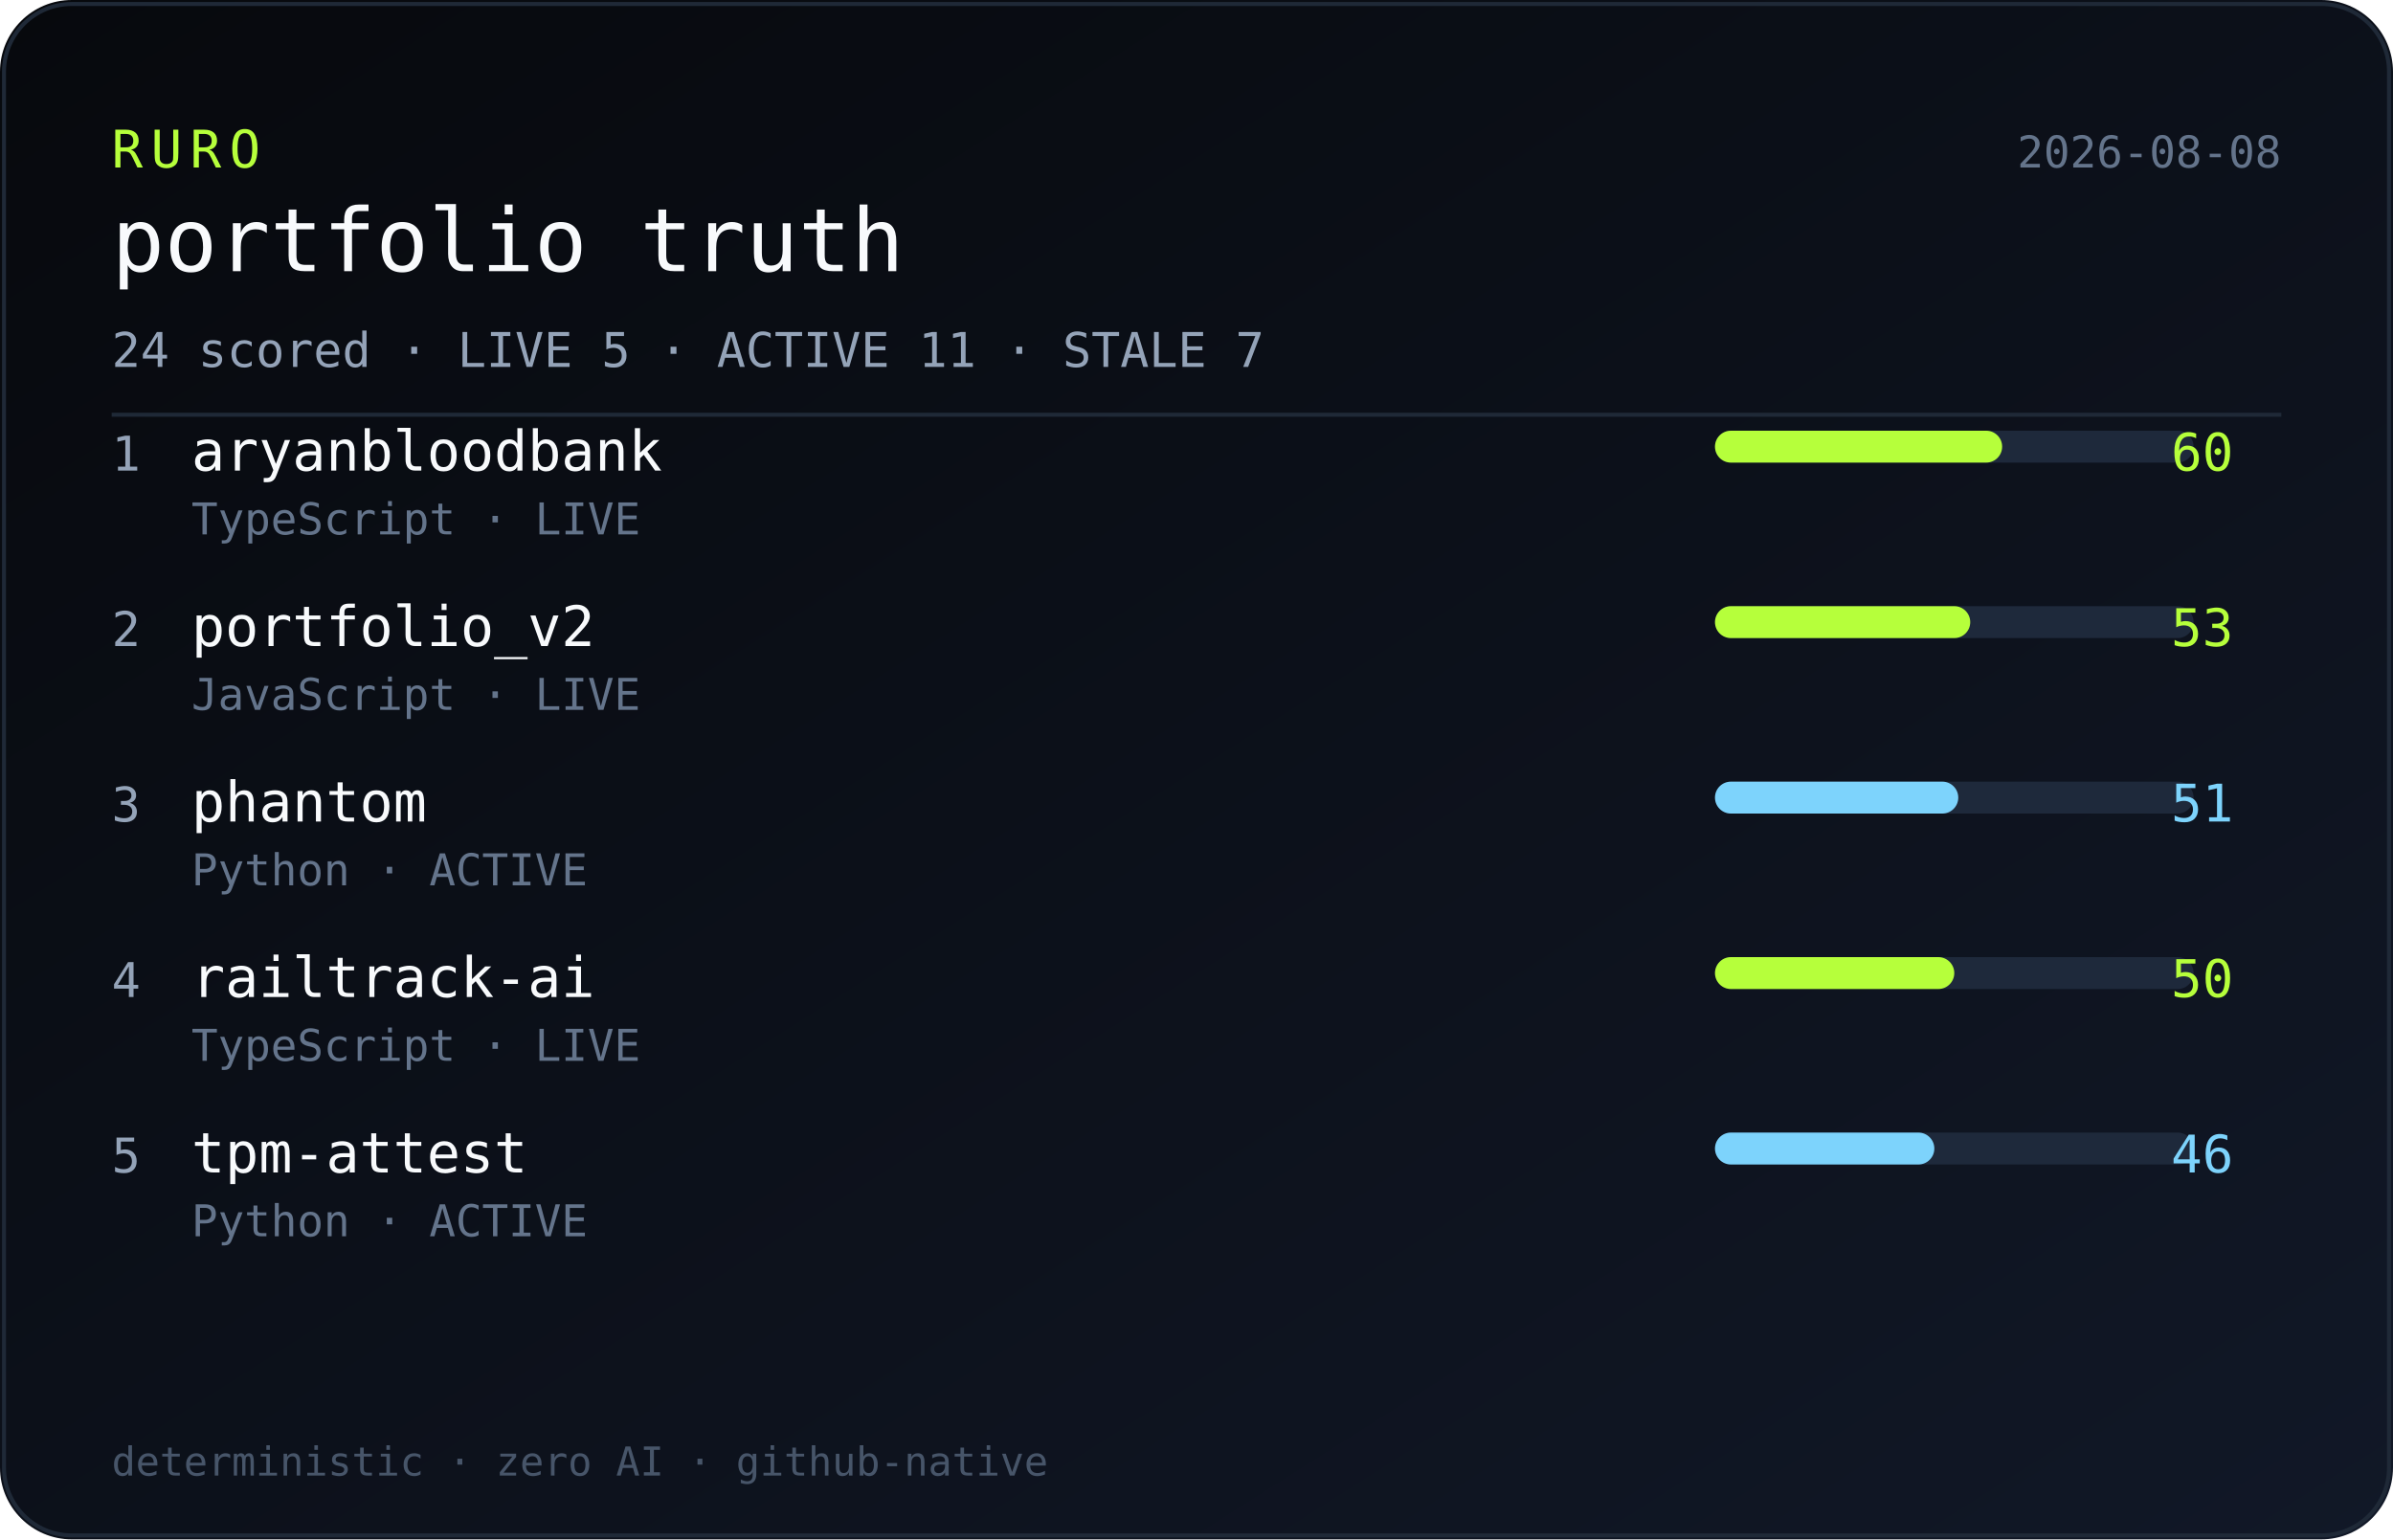
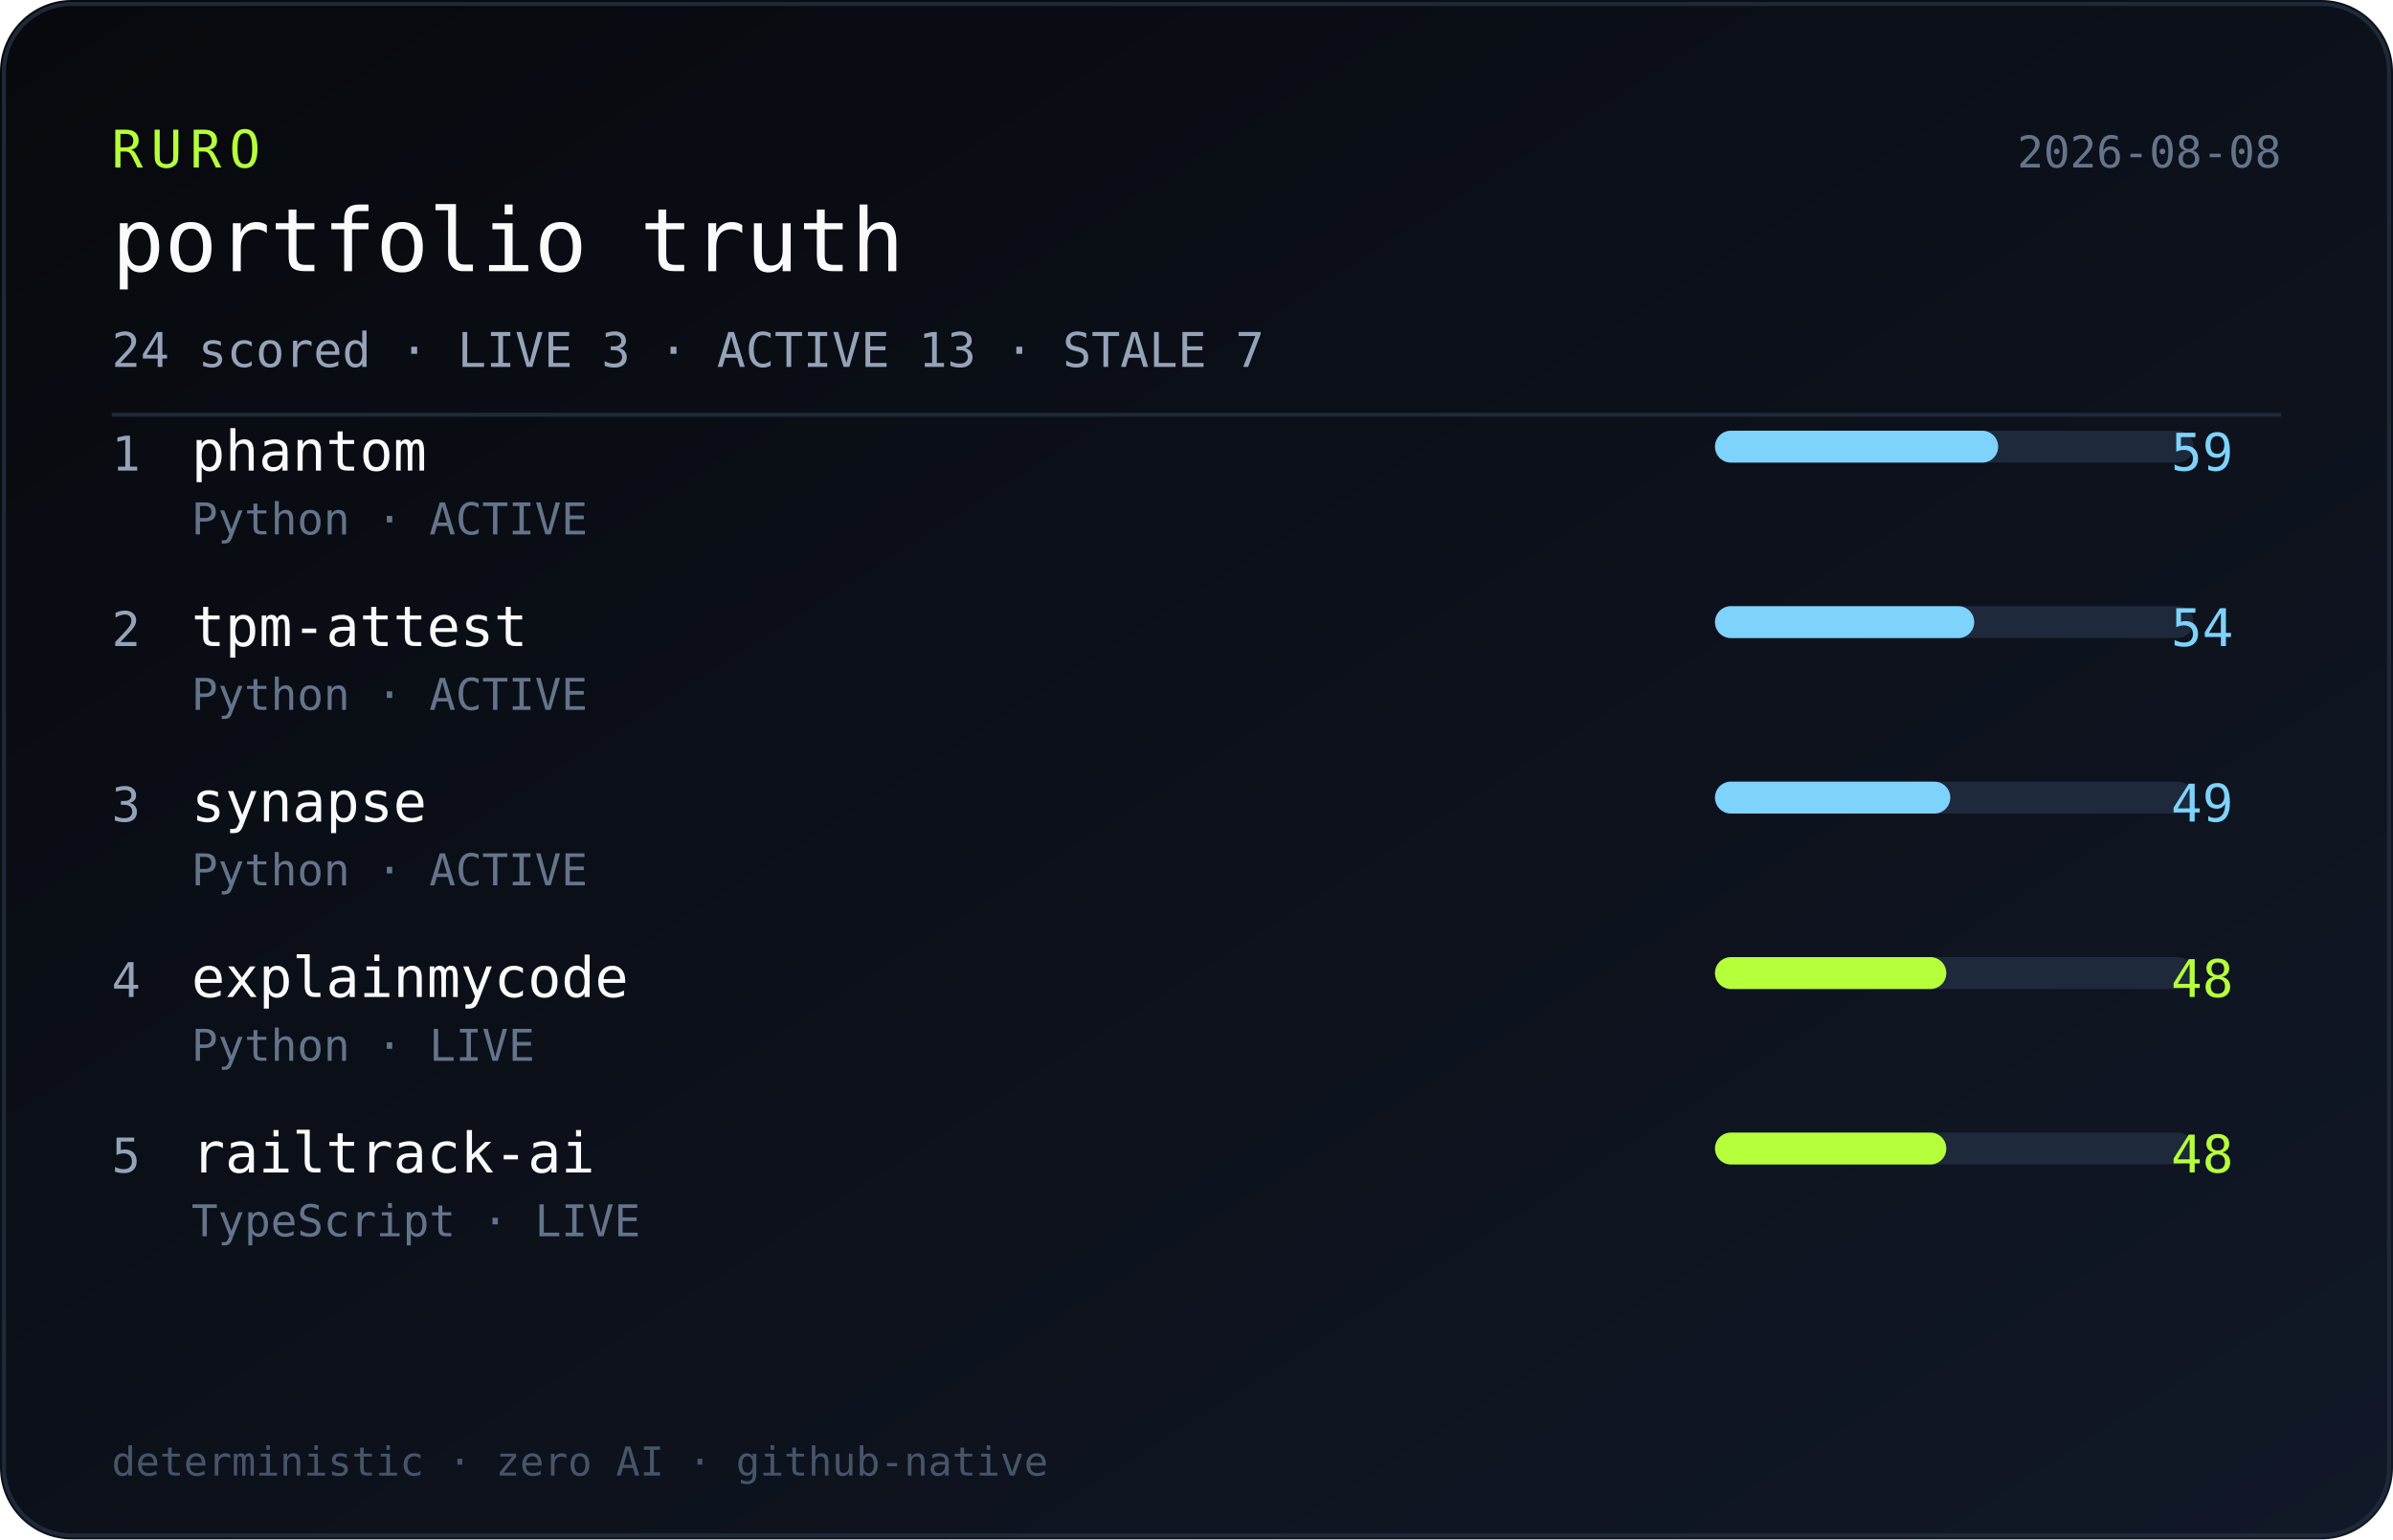
<svg xmlns="http://www.w3.org/2000/svg" width="600" height="386" viewBox="0 0 600 386" role="img" aria-label="Ruro portfolio scorecard">
  <defs>
    <linearGradient id="bg" x1="0" y1="0" x2="1" y2="1">
      <stop offset="0%" stop-color="#07090d" />
      <stop offset="100%" stop-color="#111827" />
    </linearGradient>
  </defs>
  <rect width="600" height="386" rx="18" fill="url(#bg)" />
  <rect x="1" y="1" width="598" height="384" rx="17" fill="none" stroke="#1f2937" />
  <text x="28" y="42" fill="#b6ff3b" font-size="13" font-family="ui-monospace, SFMono-Regular, Menlo, monospace" letter-spacing="2">RURO</text>
  <text x="28" y="68" fill="#f8fafc" font-size="22" font-family="ui-monospace, SFMono-Regular, Menlo, monospace">portfolio truth</text>
  <text x="572" y="42" fill="#64748b" font-size="11" font-family="ui-monospace, SFMono-Regular, Menlo, monospace" text-anchor="end">2026-08-08</text>
-   <text x="28" y="92" fill="#94a3b8" font-size="12" font-family="ui-monospace, SFMono-Regular, Menlo, monospace">24 scored · LIVE 5 · ACTIVE 11 · STALE 7</text>
+   <text x="28" y="92" fill="#94a3b8" font-size="12" font-family="ui-monospace, SFMono-Regular, Menlo, monospace">24 scored · LIVE 3 · ACTIVE 13 · STALE 7</text>
  <line x1="28" y1="104" x2="572" y2="104" stroke="#1f2937" />
  <text x="28" y="118" fill="#94a3b8" font-size="12" font-family="ui-monospace, SFMono-Regular, Menlo, monospace">1</text>
-   <text x="48" y="118" fill="#f8fafc" font-size="14" font-family="ui-monospace, SFMono-Regular, Menlo, monospace">aryanbloodbank</text>
-   <text x="48" y="134" fill="#64748b" font-size="11" font-family="ui-monospace, SFMono-Regular, Menlo, monospace">TypeScript · LIVE</text>
+   <text x="48" y="118" fill="#f8fafc" font-size="14" font-family="ui-monospace, SFMono-Regular, Menlo, monospace">phantom</text>
+   <text x="48" y="134" fill="#64748b" font-size="11" font-family="ui-monospace, SFMono-Regular, Menlo, monospace">Python · ACTIVE</text>
  <rect x="430" y="108" width="120" height="8" rx="4" fill="#1e293b" />
-   <rect x="430" y="108" width="72" height="8" rx="4" fill="#b6ff3b" />
-   <text x="560" y="118" fill="#b6ff3b" font-size="13" font-family="ui-monospace, SFMono-Regular, Menlo, monospace" text-anchor="end">60</text>
+   <rect x="430" y="108" width="71" height="8" rx="4" fill="#7dd3fc" />
+   <text x="560" y="118" fill="#7dd3fc" font-size="13" font-family="ui-monospace, SFMono-Regular, Menlo, monospace" text-anchor="end">59</text>
  <text x="28" y="162" fill="#94a3b8" font-size="12" font-family="ui-monospace, SFMono-Regular, Menlo, monospace">2</text>
-   <text x="48" y="162" fill="#f8fafc" font-size="14" font-family="ui-monospace, SFMono-Regular, Menlo, monospace">portfolio_v2</text>
-   <text x="48" y="178" fill="#64748b" font-size="11" font-family="ui-monospace, SFMono-Regular, Menlo, monospace">JavaScript · LIVE</text>
+   <text x="48" y="162" fill="#f8fafc" font-size="14" font-family="ui-monospace, SFMono-Regular, Menlo, monospace">tpm-attest</text>
+   <text x="48" y="178" fill="#64748b" font-size="11" font-family="ui-monospace, SFMono-Regular, Menlo, monospace">Python · ACTIVE</text>
  <rect x="430" y="152" width="120" height="8" rx="4" fill="#1e293b" />
-   <rect x="430" y="152" width="64" height="8" rx="4" fill="#b6ff3b" />
-   <text x="560" y="162" fill="#b6ff3b" font-size="13" font-family="ui-monospace, SFMono-Regular, Menlo, monospace" text-anchor="end">53</text>
+   <rect x="430" y="152" width="65" height="8" rx="4" fill="#7dd3fc" />
+   <text x="560" y="162" fill="#7dd3fc" font-size="13" font-family="ui-monospace, SFMono-Regular, Menlo, monospace" text-anchor="end">54</text>
  <text x="28" y="206" fill="#94a3b8" font-size="12" font-family="ui-monospace, SFMono-Regular, Menlo, monospace">3</text>
-   <text x="48" y="206" fill="#f8fafc" font-size="14" font-family="ui-monospace, SFMono-Regular, Menlo, monospace">phantom</text>
+   <text x="48" y="206" fill="#f8fafc" font-size="14" font-family="ui-monospace, SFMono-Regular, Menlo, monospace">synapse</text>
  <text x="48" y="222" fill="#64748b" font-size="11" font-family="ui-monospace, SFMono-Regular, Menlo, monospace">Python · ACTIVE</text>
  <rect x="430" y="196" width="120" height="8" rx="4" fill="#1e293b" />
-   <rect x="430" y="196" width="61" height="8" rx="4" fill="#7dd3fc" />
-   <text x="560" y="206" fill="#7dd3fc" font-size="13" font-family="ui-monospace, SFMono-Regular, Menlo, monospace" text-anchor="end">51</text>
+   <rect x="430" y="196" width="59" height="8" rx="4" fill="#7dd3fc" />
+   <text x="560" y="206" fill="#7dd3fc" font-size="13" font-family="ui-monospace, SFMono-Regular, Menlo, monospace" text-anchor="end">49</text>
  <text x="28" y="250" fill="#94a3b8" font-size="12" font-family="ui-monospace, SFMono-Regular, Menlo, monospace">4</text>
-   <text x="48" y="250" fill="#f8fafc" font-size="14" font-family="ui-monospace, SFMono-Regular, Menlo, monospace">railtrack-ai</text>
-   <text x="48" y="266" fill="#64748b" font-size="11" font-family="ui-monospace, SFMono-Regular, Menlo, monospace">TypeScript · LIVE</text>
+   <text x="48" y="250" fill="#f8fafc" font-size="14" font-family="ui-monospace, SFMono-Regular, Menlo, monospace">explainmycode</text>
+   <text x="48" y="266" fill="#64748b" font-size="11" font-family="ui-monospace, SFMono-Regular, Menlo, monospace">Python · LIVE</text>
  <rect x="430" y="240" width="120" height="8" rx="4" fill="#1e293b" />
-   <rect x="430" y="240" width="60" height="8" rx="4" fill="#b6ff3b" />
-   <text x="560" y="250" fill="#b6ff3b" font-size="13" font-family="ui-monospace, SFMono-Regular, Menlo, monospace" text-anchor="end">50</text>
+   <rect x="430" y="240" width="58" height="8" rx="4" fill="#b6ff3b" />
+   <text x="560" y="250" fill="#b6ff3b" font-size="13" font-family="ui-monospace, SFMono-Regular, Menlo, monospace" text-anchor="end">48</text>
  <text x="28" y="294" fill="#94a3b8" font-size="12" font-family="ui-monospace, SFMono-Regular, Menlo, monospace">5</text>
-   <text x="48" y="294" fill="#f8fafc" font-size="14" font-family="ui-monospace, SFMono-Regular, Menlo, monospace">tpm-attest</text>
-   <text x="48" y="310" fill="#64748b" font-size="11" font-family="ui-monospace, SFMono-Regular, Menlo, monospace">Python · ACTIVE</text>
+   <text x="48" y="294" fill="#f8fafc" font-size="14" font-family="ui-monospace, SFMono-Regular, Menlo, monospace">railtrack-ai</text>
+   <text x="48" y="310" fill="#64748b" font-size="11" font-family="ui-monospace, SFMono-Regular, Menlo, monospace">TypeScript · LIVE</text>
  <rect x="430" y="284" width="120" height="8" rx="4" fill="#1e293b" />
-   <rect x="430" y="284" width="55" height="8" rx="4" fill="#7dd3fc" />
-   <text x="560" y="294" fill="#7dd3fc" font-size="13" font-family="ui-monospace, SFMono-Regular, Menlo, monospace" text-anchor="end">46</text>
+   <rect x="430" y="284" width="58" height="8" rx="4" fill="#b6ff3b" />
+   <text x="560" y="294" fill="#b6ff3b" font-size="13" font-family="ui-monospace, SFMono-Regular, Menlo, monospace" text-anchor="end">48</text>
  <text x="28" y="370" fill="#475569" font-size="10" font-family="ui-monospace, SFMono-Regular, Menlo, monospace">deterministic · zero AI · github-native</text>
</svg>
